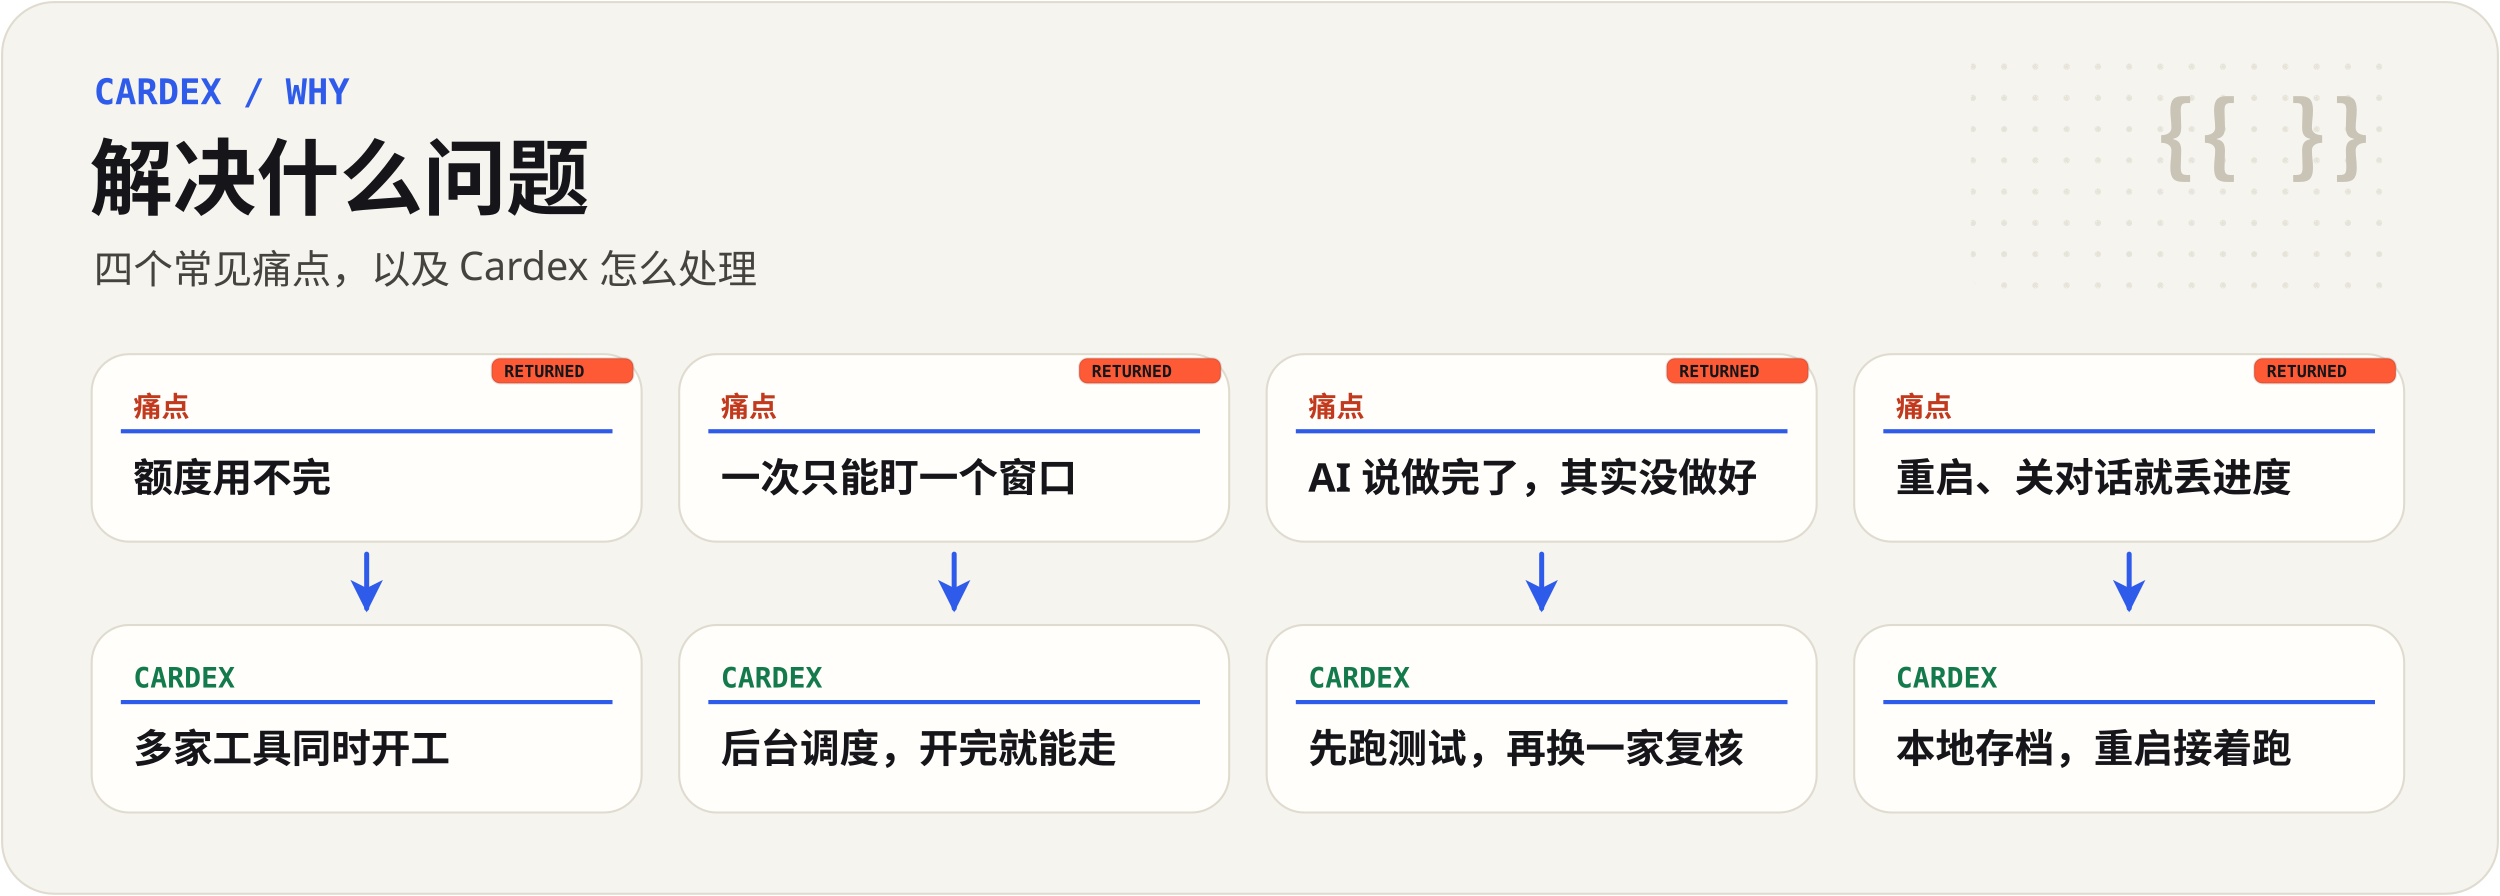
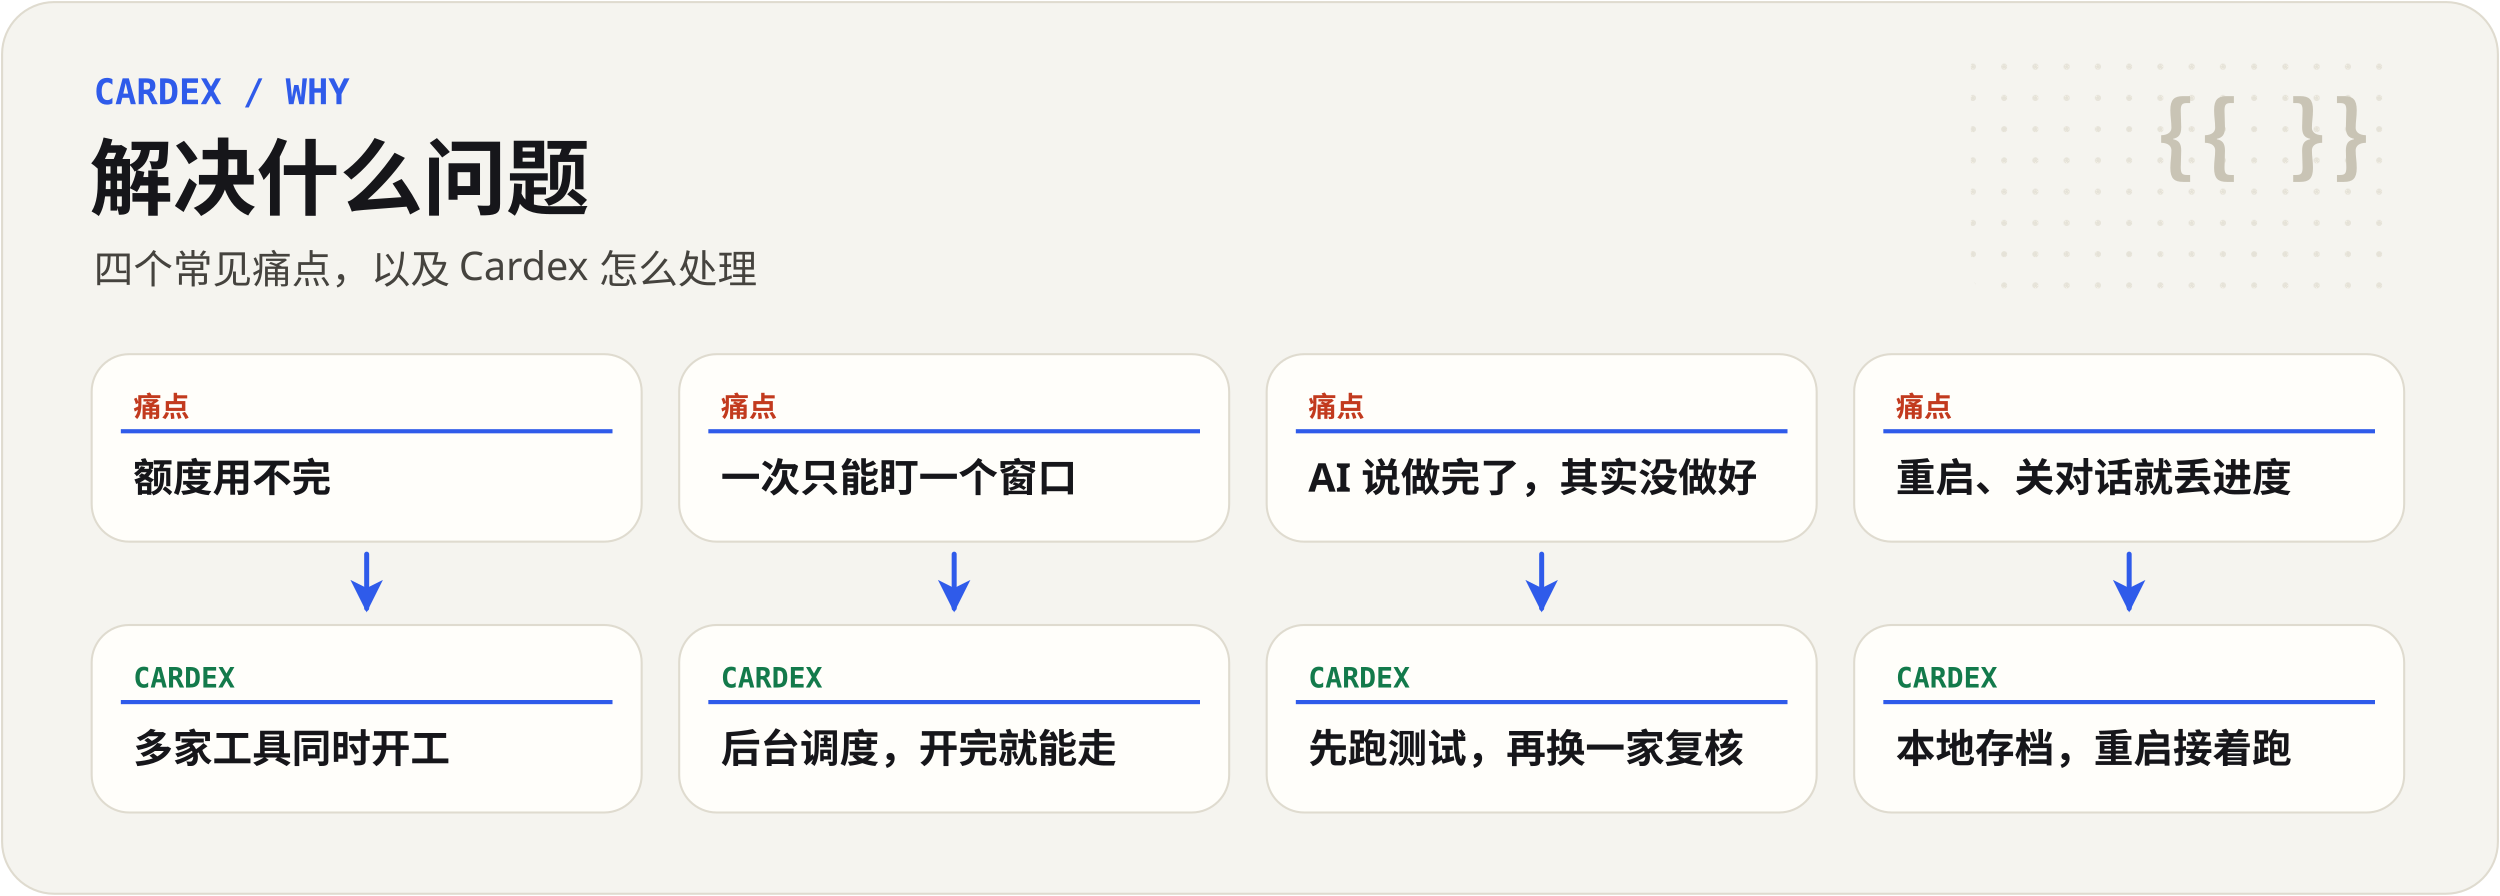
<svg xmlns="http://www.w3.org/2000/svg" width="1200" height="430" viewBox="0 0 1200 430" role="img" aria-labelledby="title description" xml:lang="zh-CN">
  <defs>
    <pattern id="dots" width="15" height="15" patternUnits="userSpaceOnUse">
      <circle cx="2" cy="2" r="1.45" fill="#DFDBCF" />
    </pattern>
    <marker id="arrow" viewBox="0 0 8 8" markerWidth="6.5" markerHeight="6.5" refX="7" refY="4" orient="auto-start-reverse">
      <path d="M0 0L8 4L0 8L2 4Z" fill="#2F5BEA" />
    </marker>
    <marker id="arrowWarm" viewBox="0 0 8 8" markerWidth="6.5" markerHeight="6.5" refX="7" refY="4" orient="auto-start-reverse">
      <path d="M0 0L8 4L0 8L2 4Z" fill="#D9C38E" />
    </marker>
  </defs>
  <rect x="1" y="1" width="1198" height="428" rx="25" fill="#F5F4EF" stroke="#DFDBCF" />
  <rect x="946" y="22" width="209" height="118" rx="10" fill="url(#dots)" opacity=".71" />
  <text x="1034" y="80" font-family="&quot;Geist Mono&quot;,ui-monospace,SFMono-Regular,Menlo,Consolas,monospace" font-size="42" font-weight="600" fill="#C9C4B5">{{  }}</text>
  <text x="45" y="50" font-family="&quot;Geist Mono&quot;,ui-monospace,SFMono-Regular,Menlo,Consolas,monospace" font-size="17" font-weight="730" fill="#2F5BEA">CARDEX   /   WHY</text>
  <text x="43" y="100" font-family="&quot;Manrope&quot;,&quot;PingFang SC&quot;,&quot;Noto Sans SC&quot;,&quot;Hiragino Sans GB&quot;,sans-serif" font-size="40" font-weight="750" fill="#16161A">解决什么问题</text>
  <text x="45" y="136" font-family="&quot;Manrope&quot;,&quot;PingFang SC&quot;,&quot;Noto Sans SC&quot;,&quot;Hiragino Sans GB&quot;,sans-serif" font-size="19" font-weight="480" fill="#45433E">四个常见痛点，以及 Cardex 怎么处理</text>
  <rect x="44" y="170" width="264" height="90" rx="18" fill="#FFFEFA" stroke="#DFDBCF" />
-   <rect x="236" y="172" width="68" height="12" rx="4" fill="#FF5A36" stroke="#16161A" stroke-opacity="0.12" />
-   <text x="242" y="181" font-family="&quot;Geist Mono&quot;,ui-monospace,monospace" font-size="8" font-weight="700" fill="#16161A">RETURNED</text>
  <rect x="58" y="206" width="236" height="2" fill="#2F5BEA" />
  <text x="64" y="200" font-family="&quot;Geist Mono&quot;,ui-monospace,SFMono-Regular,Menlo,Consolas,monospace" font-size="13.5" font-weight="700" fill="#C23A1E">痛点</text>
  <text x="64" y="236" font-family="&quot;Manrope&quot;,&quot;PingFang SC&quot;,&quot;Noto Sans SC&quot;,&quot;Hiragino Sans GB&quot;,sans-serif" font-size="19" font-weight="650" fill="#16161A">额度用不完</text>
  <path d="M176 266 V292" fill="none" stroke="#2F5BEA" stroke-width="2.4" stroke-linecap="round" stroke-linejoin="round" marker-end="url(#arrow)" />
  <rect x="44" y="300" width="264" height="90" rx="18" fill="#FFFEFA" stroke="#DFDBCF" />
  <rect x="58" y="336" width="236" height="2" fill="#2F5BEA" />
  <text x="64" y="330" font-family="&quot;Geist Mono&quot;,ui-monospace,SFMono-Regular,Menlo,Consolas,monospace" font-size="13.5" font-weight="700" fill="#137A4B">CARDEX</text>
  <text x="64" y="366" font-family="&quot;Manrope&quot;,&quot;PingFang SC&quot;,&quot;Noto Sans SC&quot;,&quot;Hiragino Sans GB&quot;,sans-serif" font-size="19" font-weight="730" fill="#16161A">多家工具同时开工</text>
  <rect x="326" y="170" width="264" height="90" rx="18" fill="#FFFEFA" stroke="#DFDBCF" />
-   <rect x="518" y="172" width="68" height="12" rx="4" fill="#FF5A36" stroke="#16161A" stroke-opacity="0.12" />
-   <text x="524" y="181" font-family="&quot;Geist Mono&quot;,ui-monospace,monospace" font-size="8" font-weight="700" fill="#16161A">RETURNED</text>
  <rect x="340" y="206" width="236" height="2" fill="#2F5BEA" />
  <text x="346" y="200" font-family="&quot;Geist Mono&quot;,ui-monospace,SFMono-Regular,Menlo,Consolas,monospace" font-size="13.5" font-weight="700" fill="#C23A1E">痛点</text>
  <text x="346" y="236" font-family="&quot;Manrope&quot;,&quot;PingFang SC&quot;,&quot;Noto Sans SC&quot;,&quot;Hiragino Sans GB&quot;,sans-serif" font-size="19" font-weight="650" fill="#16161A">一次只能盯一个窗口</text>
  <path d="M458 266 V292" fill="none" stroke="#2F5BEA" stroke-width="2.4" stroke-linecap="round" stroke-linejoin="round" marker-end="url(#arrow)" />
  <rect x="326" y="300" width="264" height="90" rx="18" fill="#FFFEFA" stroke="#DFDBCF" />
  <rect x="340" y="336" width="236" height="2" fill="#2F5BEA" />
  <text x="346" y="330" font-family="&quot;Geist Mono&quot;,ui-monospace,SFMono-Regular,Menlo,Consolas,monospace" font-size="13.5" font-weight="700" fill="#137A4B">CARDEX</text>
  <text x="346" y="366" font-family="&quot;Manrope&quot;,&quot;PingFang SC&quot;,&quot;Noto Sans SC&quot;,&quot;Hiragino Sans GB&quot;,sans-serif" font-size="19" font-weight="730" fill="#16161A">后台调度，开完就能走</text>
  <rect x="608" y="170" width="264" height="90" rx="18" fill="#FFFEFA" stroke="#DFDBCF" />
-   <rect x="800" y="172" width="68" height="12" rx="4" fill="#FF5A36" stroke="#16161A" stroke-opacity="0.12" />
-   <text x="806" y="181" font-family="&quot;Geist Mono&quot;,ui-monospace,monospace" font-size="8" font-weight="700" fill="#16161A">RETURNED</text>
  <rect x="622" y="206" width="236" height="2" fill="#2F5BEA" />
  <text x="628" y="200" font-family="&quot;Geist Mono&quot;,ui-monospace,SFMono-Regular,Menlo,Consolas,monospace" font-size="13.5" font-weight="700" fill="#C23A1E">痛点</text>
  <text x="628" y="236" font-family="&quot;Manrope&quot;,&quot;PingFang SC&quot;,&quot;Noto Sans SC&quot;,&quot;Hiragino Sans GB&quot;,sans-serif" font-size="19" font-weight="650" fill="#16161A">AI 说做完了，其实没做好</text>
  <path d="M740 266 V292" fill="none" stroke="#2F5BEA" stroke-width="2.4" stroke-linecap="round" stroke-linejoin="round" marker-end="url(#arrow)" />
  <rect x="608" y="300" width="264" height="90" rx="18" fill="#FFFEFA" stroke="#DFDBCF" />
  <rect x="622" y="336" width="236" height="2" fill="#2F5BEA" />
  <text x="628" y="330" font-family="&quot;Geist Mono&quot;,ui-monospace,SFMono-Regular,Menlo,Consolas,monospace" font-size="13.5" font-weight="700" fill="#137A4B">CARDEX</text>
  <text x="628" y="366" font-family="&quot;Manrope&quot;,&quot;PingFang SC&quot;,&quot;Noto Sans SC&quot;,&quot;Hiragino Sans GB&quot;,sans-serif" font-size="19" font-weight="730" fill="#16161A">先跑测试，再换一家复核</text>
  <rect x="890" y="170" width="264" height="90" rx="18" fill="#FFFEFA" stroke="#DFDBCF" />
-   <rect x="1082" y="172" width="68" height="12" rx="4" fill="#FF5A36" stroke="#16161A" stroke-opacity="0.12" />
-   <text x="1088" y="181" font-family="&quot;Geist Mono&quot;,ui-monospace,monospace" font-size="8" font-weight="700" fill="#16161A">RETURNED</text>
  <rect x="904" y="206" width="236" height="2" fill="#2F5BEA" />
  <text x="910" y="200" font-family="&quot;Geist Mono&quot;,ui-monospace,SFMono-Regular,Menlo,Consolas,monospace" font-size="13.5" font-weight="700" fill="#C23A1E">痛点</text>
  <text x="910" y="236" font-family="&quot;Manrope&quot;,&quot;PingFang SC&quot;,&quot;Noto Sans SC&quot;,&quot;Hiragino Sans GB&quot;,sans-serif" font-size="19" font-weight="650" fill="#16161A">重启、关对话就丢进度</text>
  <path d="M1022 266 V292" fill="none" stroke="#2F5BEA" stroke-width="2.4" stroke-linecap="round" stroke-linejoin="round" marker-end="url(#arrow)" />
  <rect x="890" y="300" width="264" height="90" rx="18" fill="#FFFEFA" stroke="#DFDBCF" />
  <rect x="904" y="336" width="236" height="2" fill="#2F5BEA" />
  <text x="910" y="330" font-family="&quot;Geist Mono&quot;,ui-monospace,SFMono-Regular,Menlo,Consolas,monospace" font-size="13.5" font-weight="700" fill="#137A4B">CARDEX</text>
  <text x="910" y="366" font-family="&quot;Manrope&quot;,&quot;PingFang SC&quot;,&quot;Noto Sans SC&quot;,&quot;Hiragino Sans GB&quot;,sans-serif" font-size="19" font-weight="730" fill="#16161A">本地存档，重启接着跑</text>
</svg>
